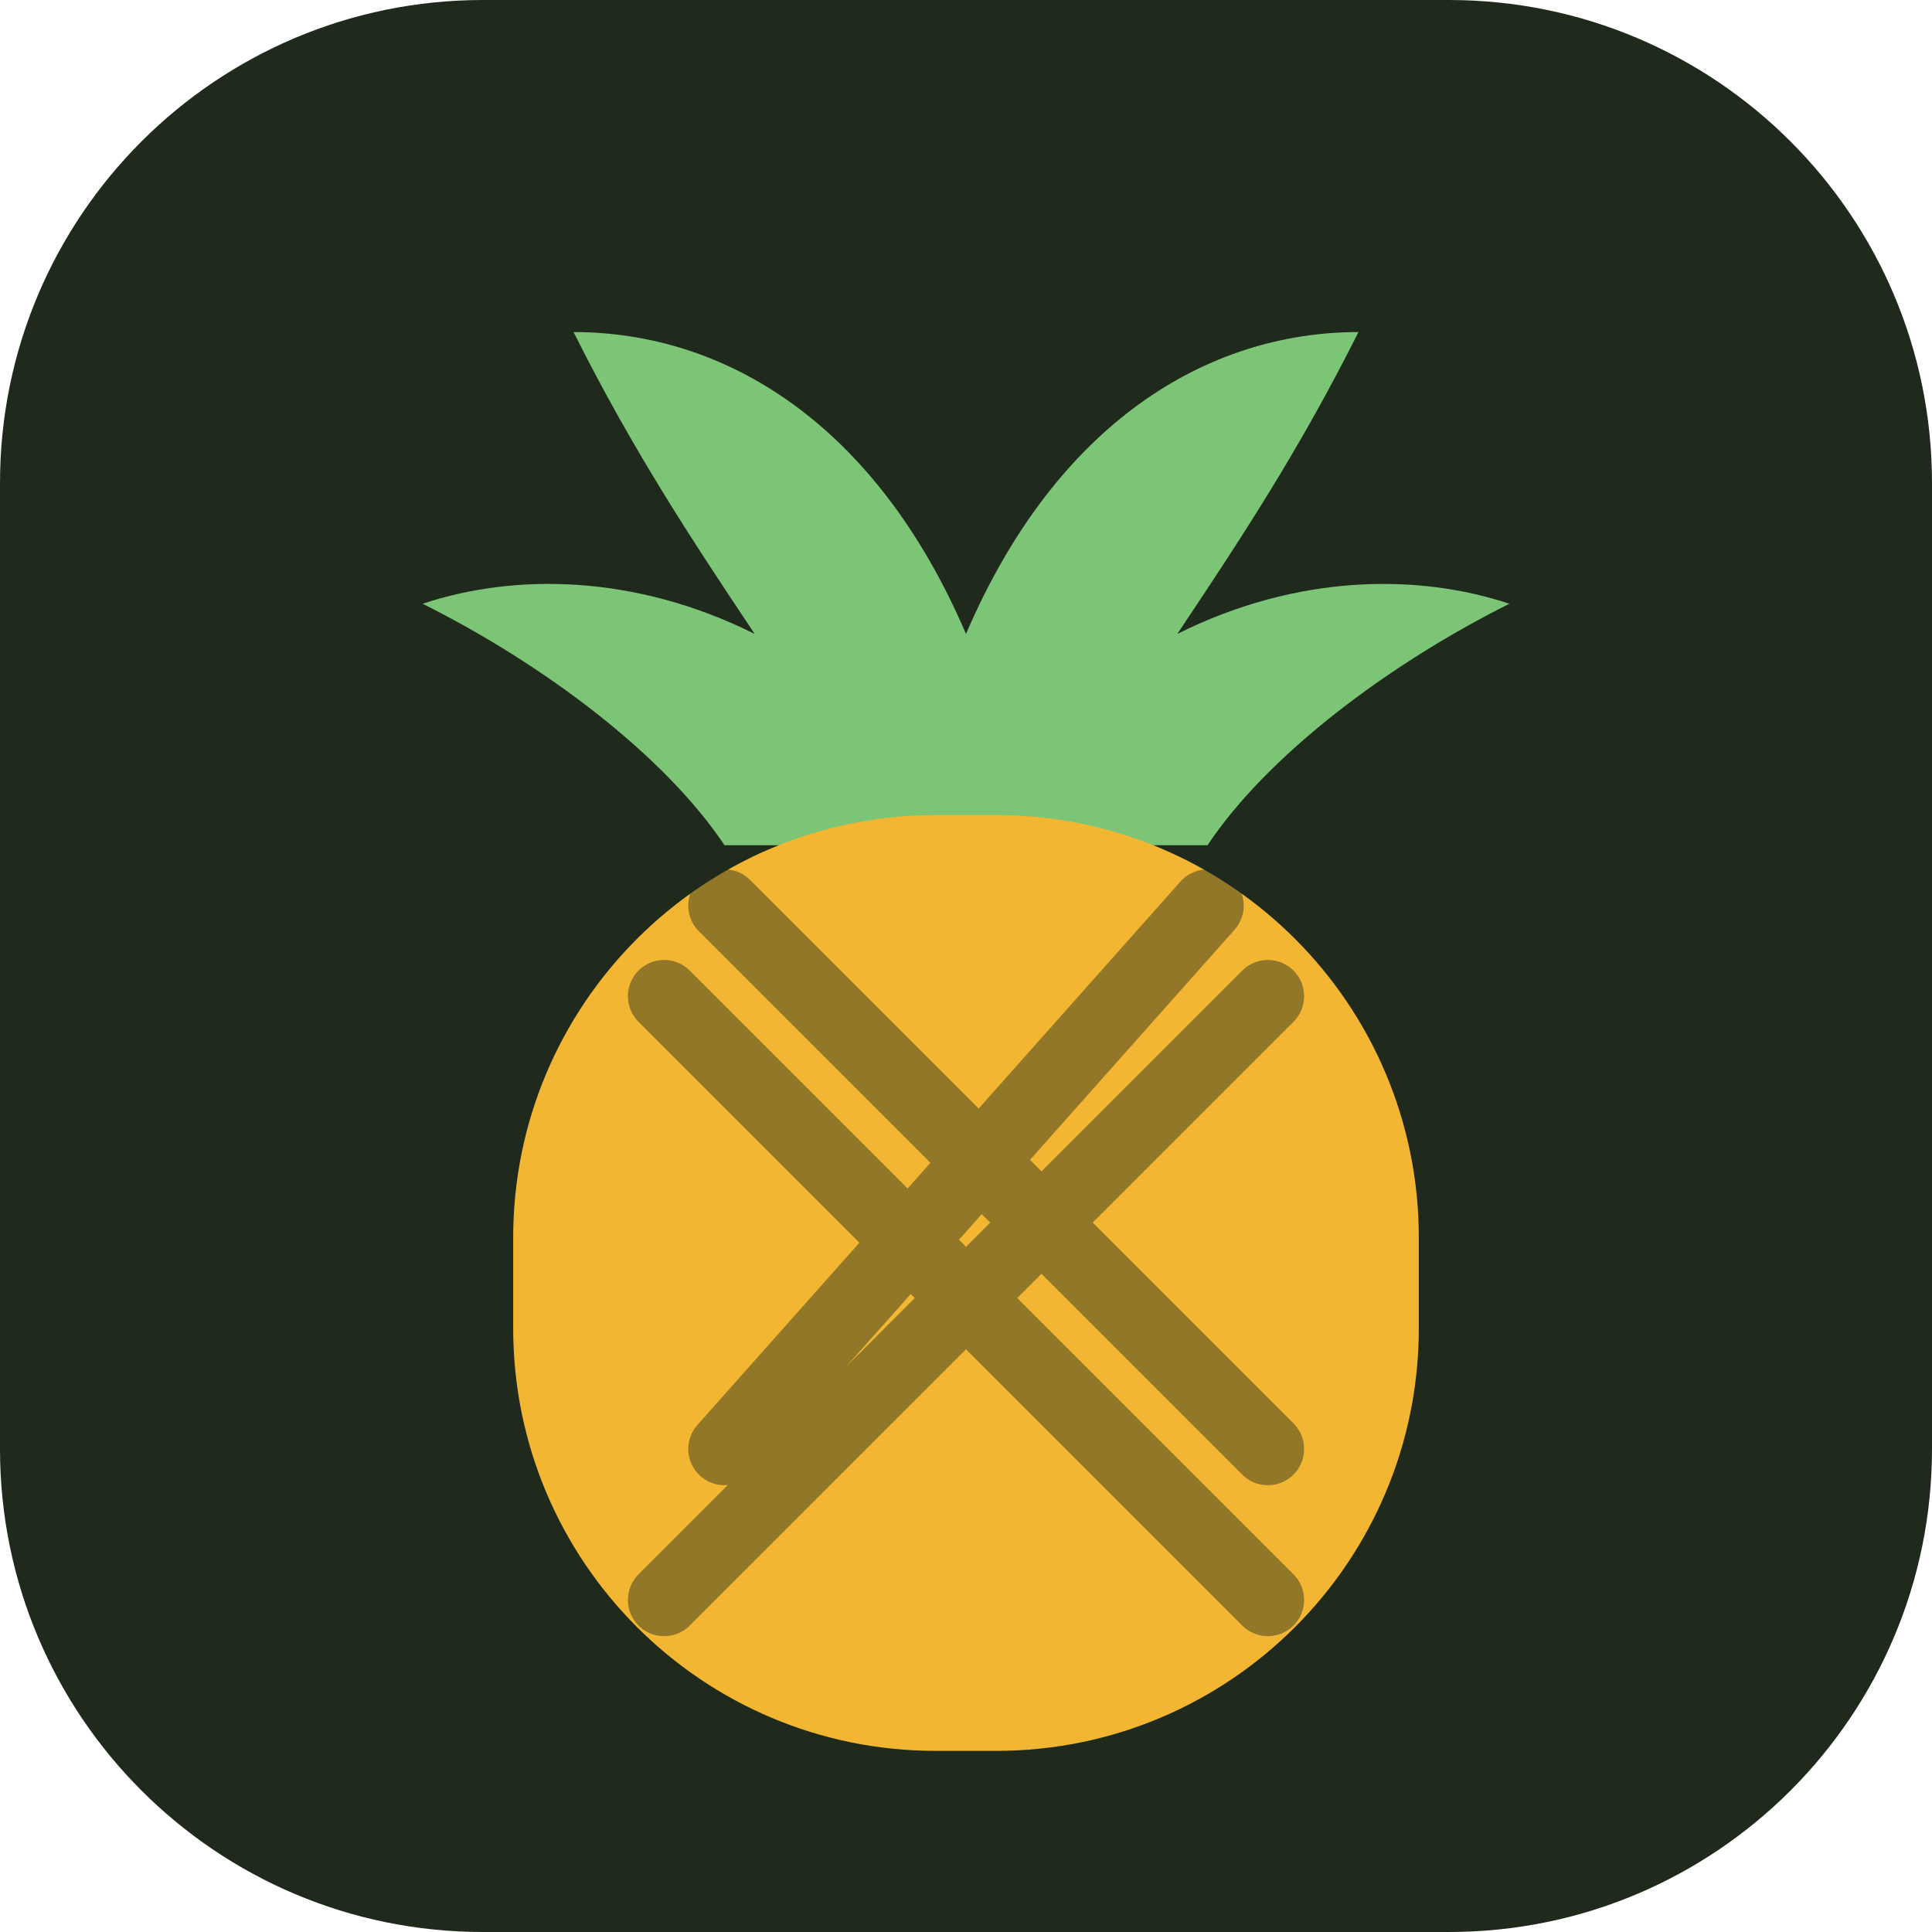
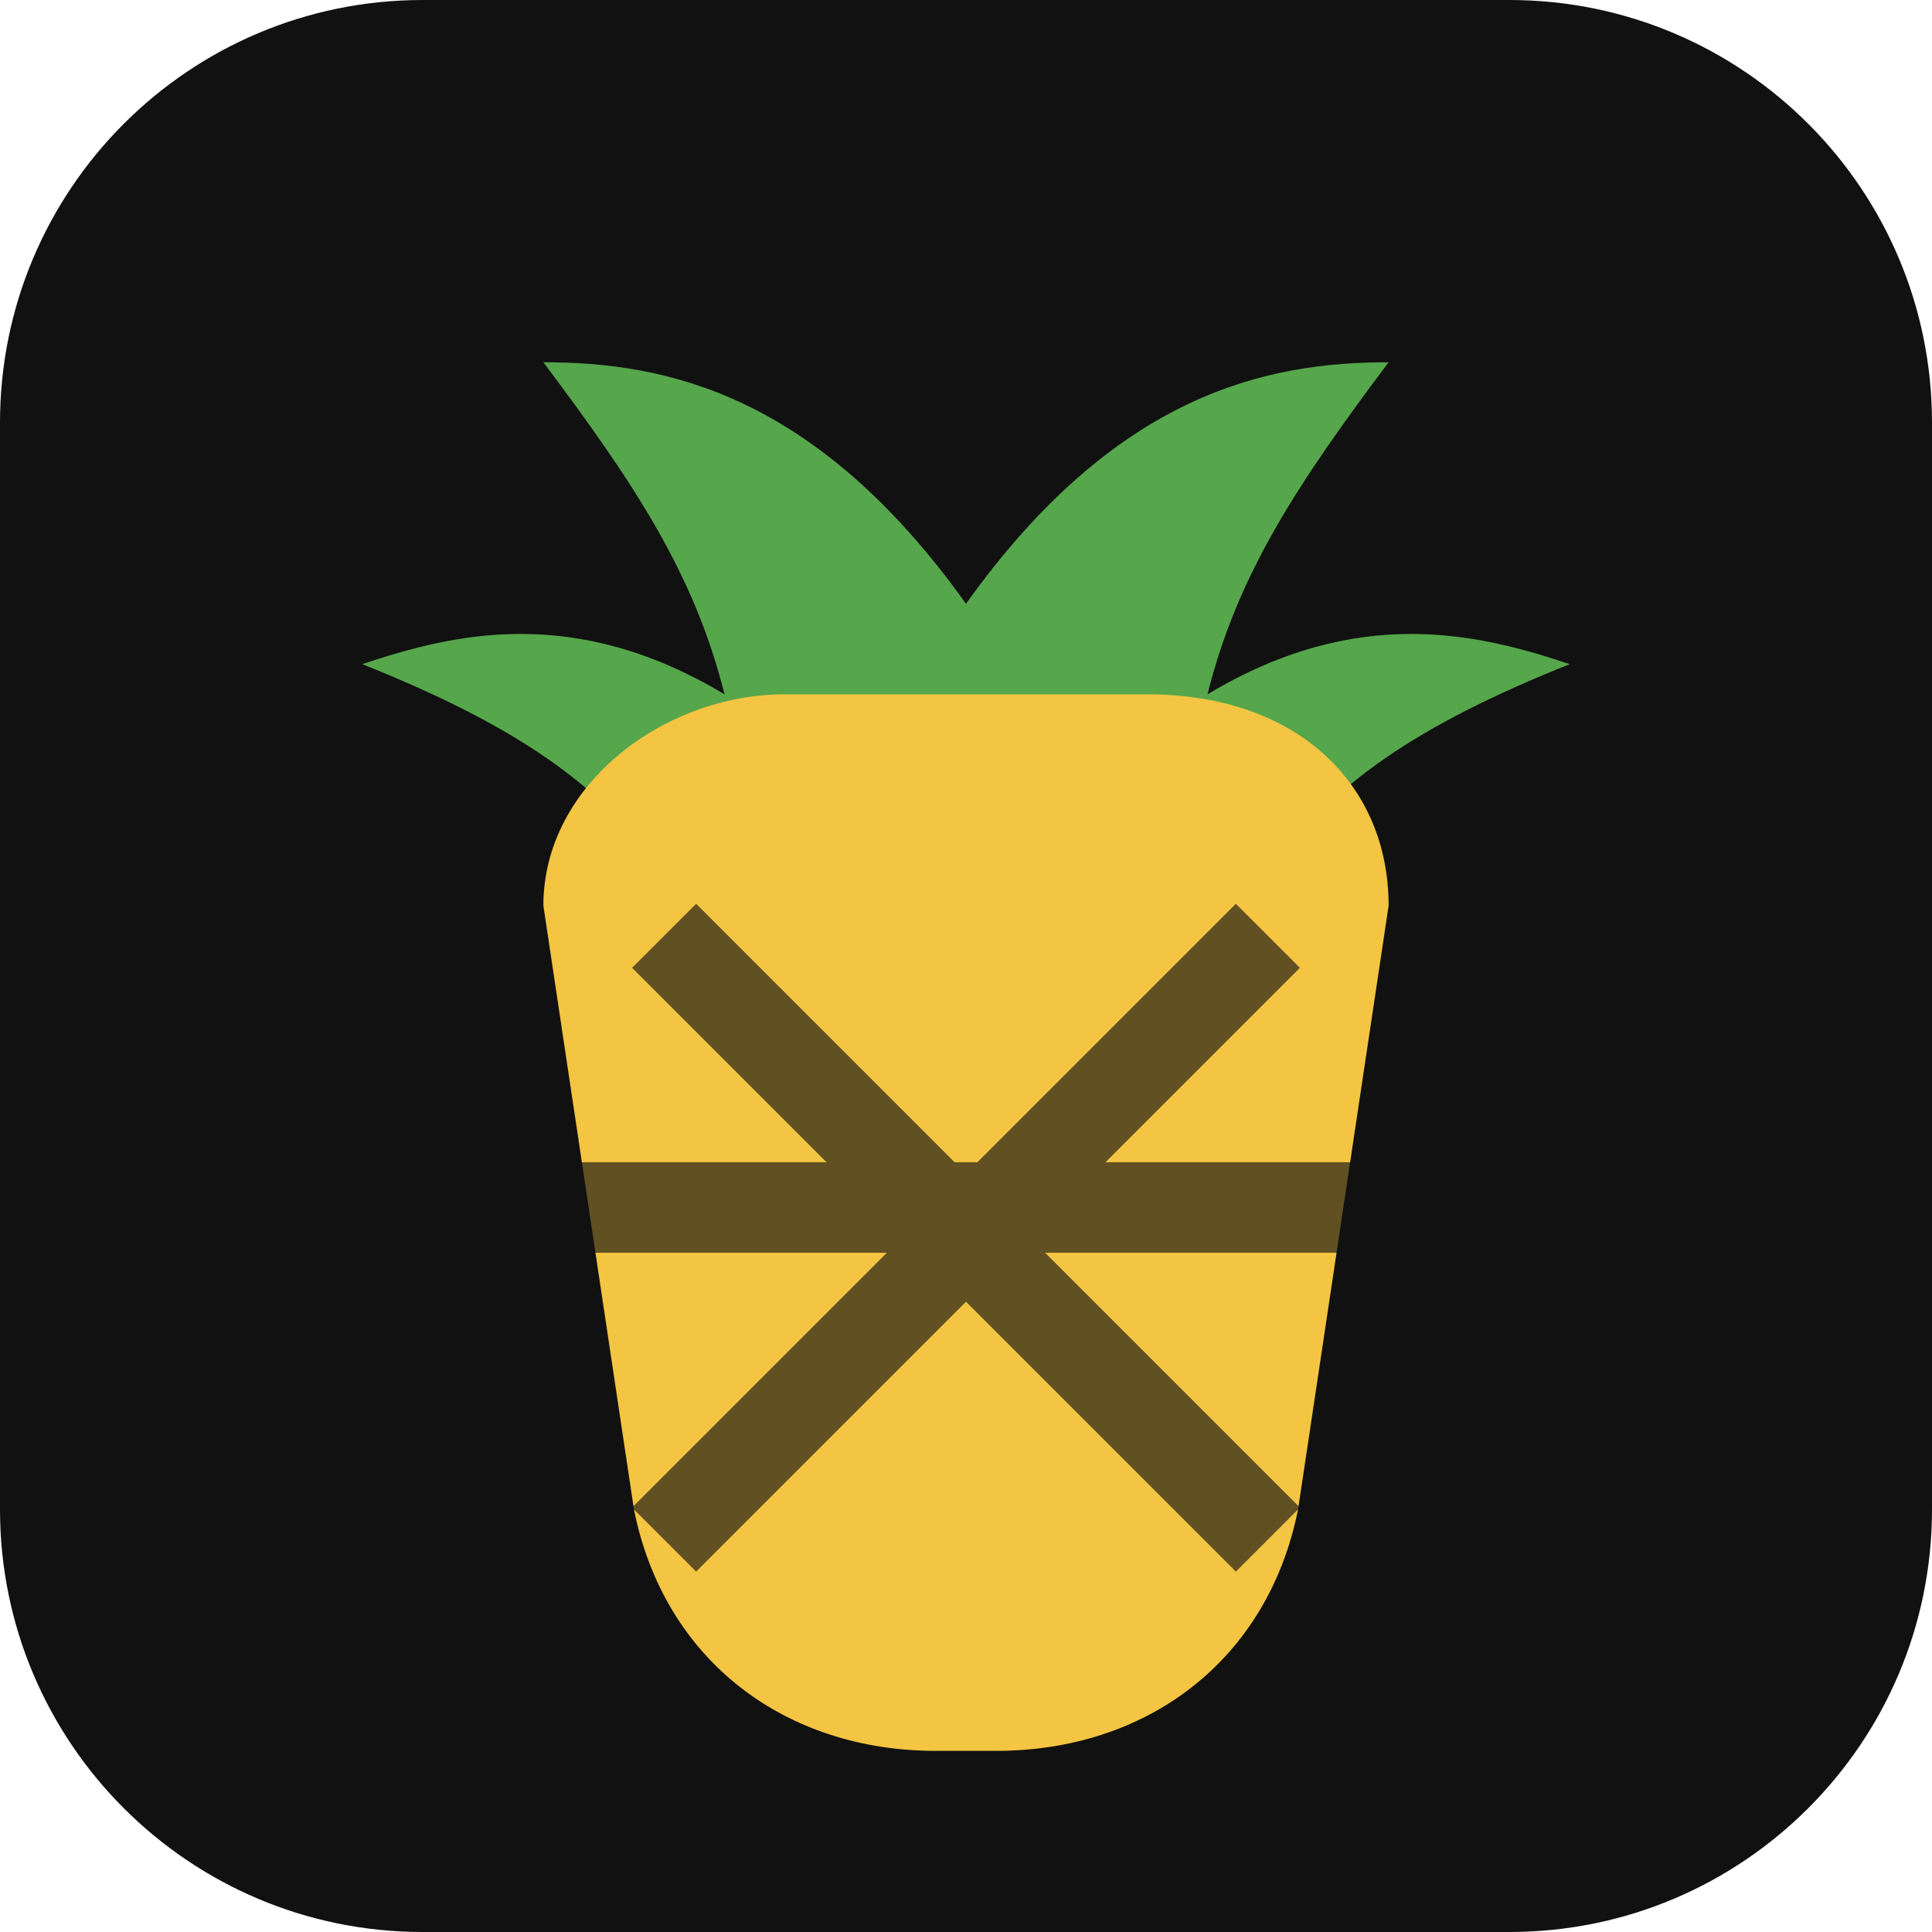
<svg xmlns="http://www.w3.org/2000/svg" viewBox="0 0 64 64">
-   <rect width="64" height="64" rx="16" fill="#1f2a1d" />
-   <path d="M32 21c-3-7-8-10-13-10 2 4 4 7 6 10-4-2-8-2-11-1 4 2 8 5 10 8h16c2-3 6-6 10-8-3-1-7-1-11 1 2-3 4-6 6-10-5 0-10 3-13 10Z" fill="#7cc576" />
-   <rect x="17" y="27" width="30" height="31" rx="14" fill="#f2b632" />
-   <path d="M22 33l20 20M42 33L22 53M24 30l18 18M40 30L24 48" stroke="#1f2a1d" stroke-width="2.4" stroke-linecap="round" opacity=".45" />
+   <rect width="64" height="64" rx="14" fill="#111" />
+   <path d="M32 20c-5-7-10-8-14-8 3 4 5 7 6 11-5-3-9-2-12-1 5 2 8 4 10 7h20c2-3 5-5 10-7-3-1-7-2-12 1 1-4 3-7 6-11-4 0-9 1-14 8Z" fill="#56a64b" />
+   <path d="M18 30c0-4 4-7 8-7h12c5 0 8 3 8 7l-3 20c-1 5-5 8-10 8h-2c-5 0-9-3-10-8l-3-20Z" fill="#f4c542" />
+   <path d="m22 31 20 20m0-20L22 51M19 40h26" stroke="#111" stroke-width="3" opacity=".65" />
</svg>
